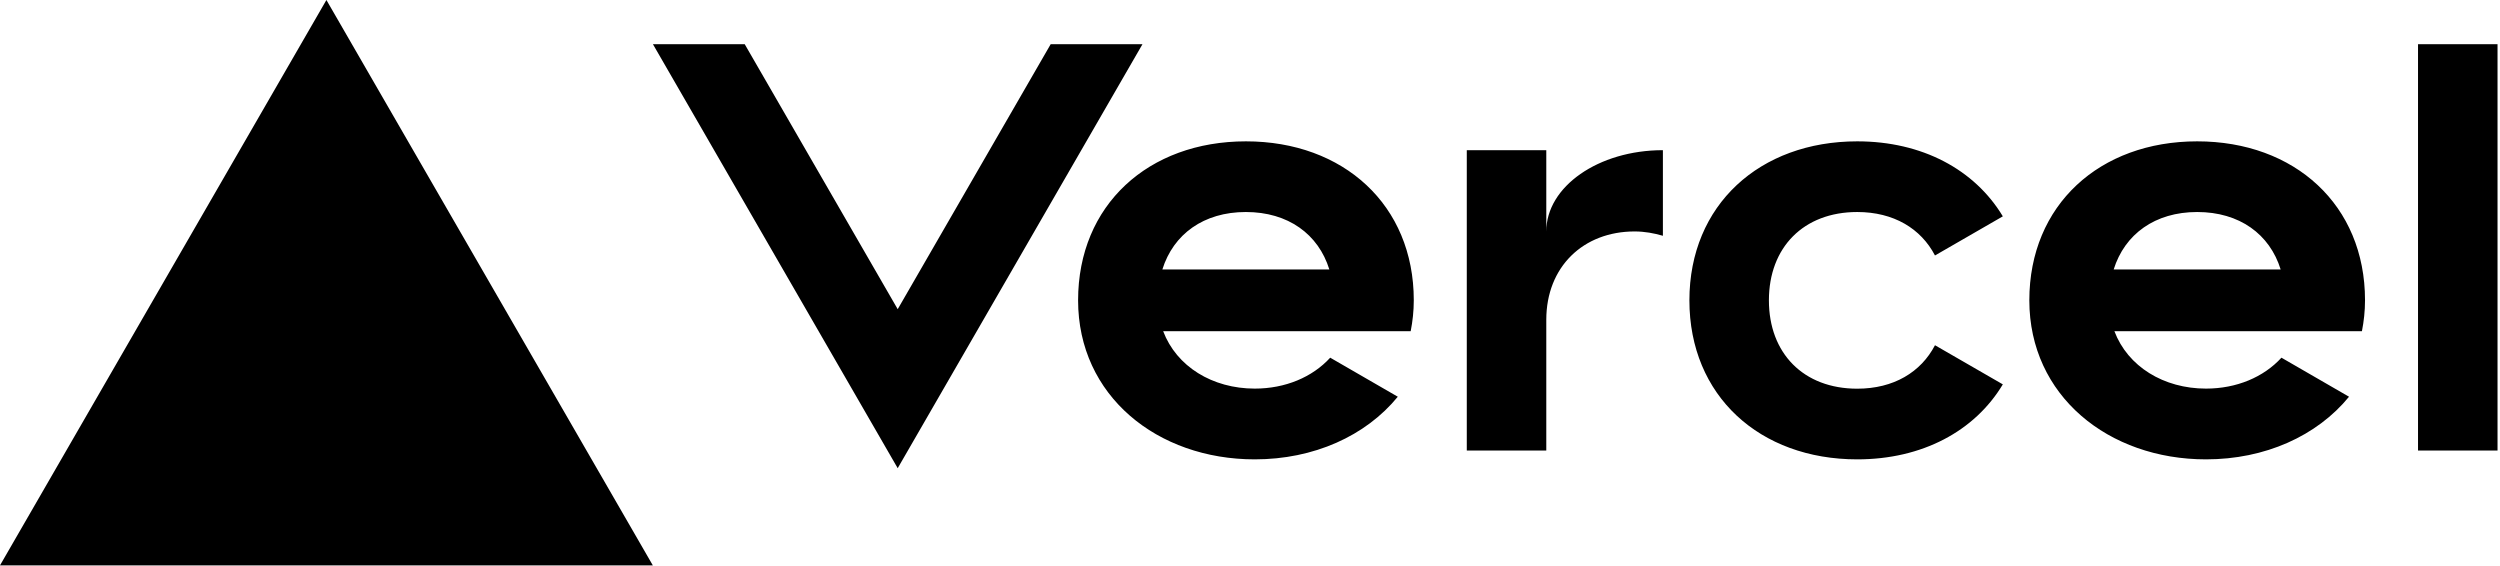
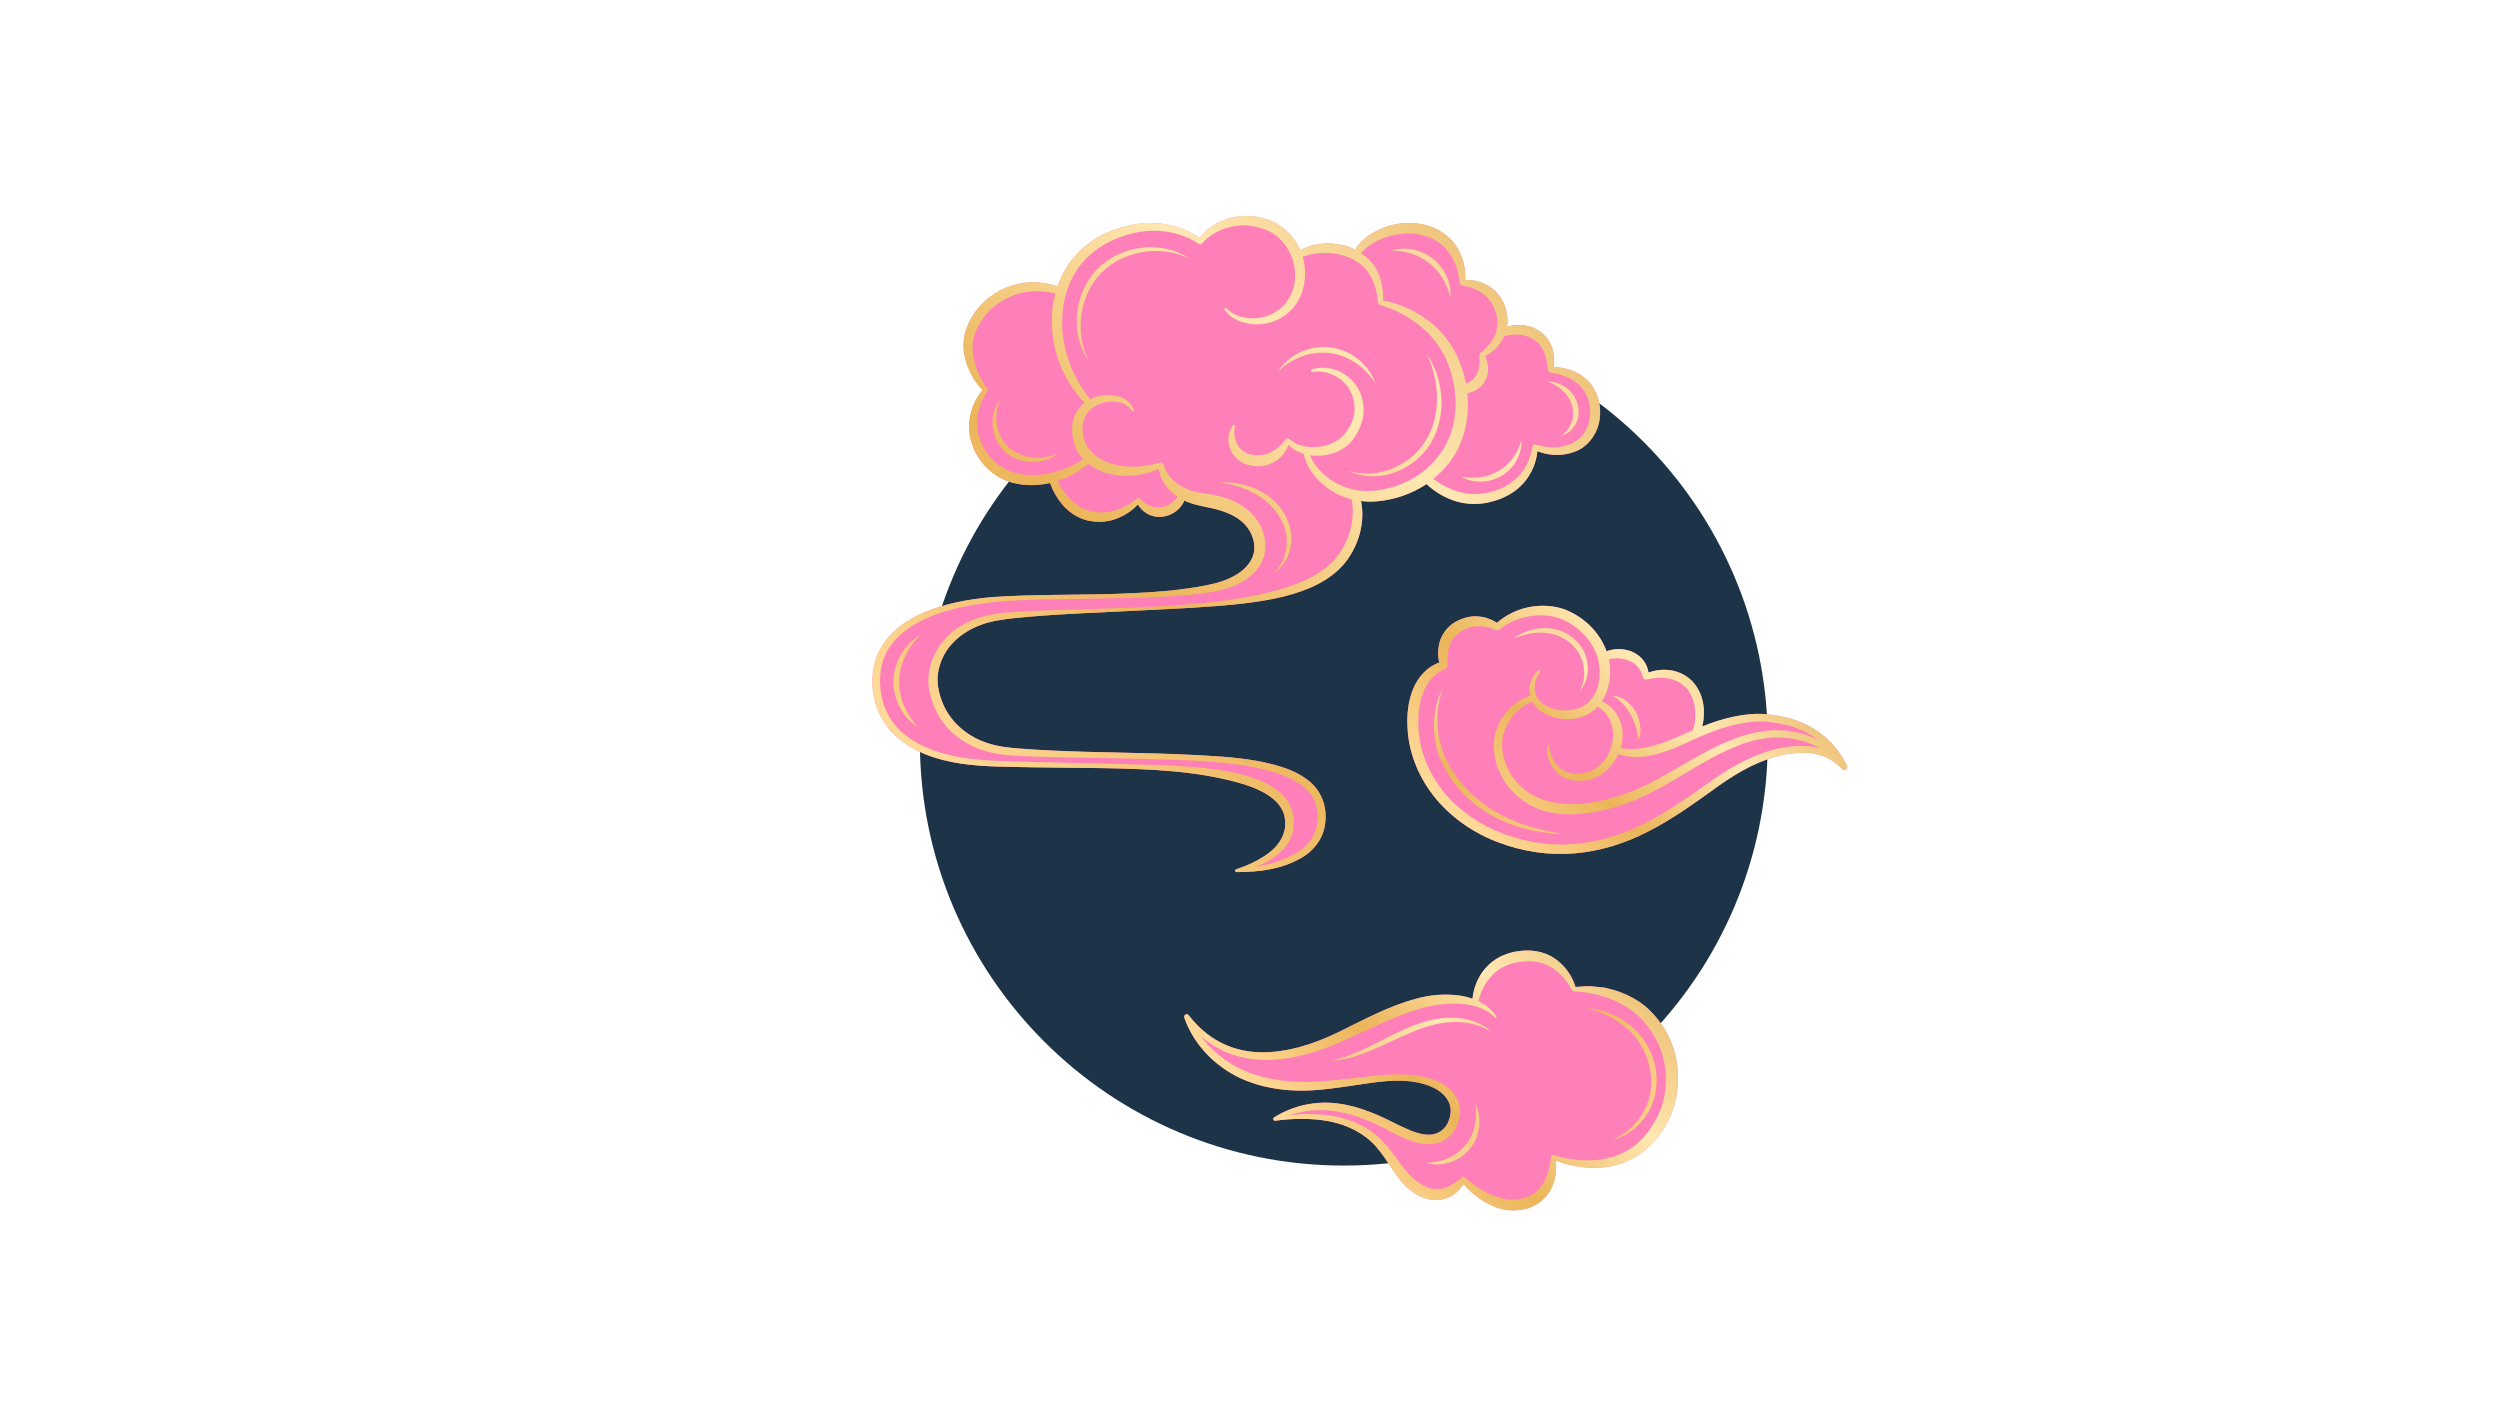
- <svg xmlns="http://www.w3.org/2000/svg" width="283" height="64" viewBox="0 0 283 64" fill="none">
-   <path d="M141.04 16c-11.04 0-19 7.2-19 18s8.96 18 20 18c6.67 0 12.55-2.64 16.19-7.09l-7.65-4.42c-2.02 2.21-5.09 3.5-8.54 3.5-4.79 0-8.86-2.5-10.37-6.5h28.02c.22-1.12.35-2.28.35-3.5 0-10.79-7.96-17.99-19-17.99zm-9.46 14.5c1.25-3.99 4.67-6.5 9.45-6.5 4.79 0 8.21 2.51 9.45 6.5h-18.9zM248.72 16c-11.04 0-19 7.2-19 18s8.96 18 20 18c6.67 0 12.55-2.64 16.19-7.09l-7.65-4.42c-2.02 2.21-5.09 3.5-8.54 3.5-4.79 0-8.86-2.5-10.37-6.5h28.02c.22-1.12.35-2.28.35-3.5 0-10.79-7.96-17.99-19-17.99zm-9.45 14.5c1.25-3.99 4.67-6.5 9.45-6.5 4.79 0 8.21 2.51 9.45 6.5h-18.9zM200.24 34c0 6 3.92 10 10 10 4.12 0 7.21-1.87 8.8-4.92l7.68 4.43c-3.18 5.3-9.14 8.49-16.48 8.49-11.05 0-19-7.2-19-18s7.96-18 19-18c7.34 0 13.29 3.19 16.48 8.49l-7.68 4.43c-1.59-3.05-4.68-4.92-8.8-4.92-6.07 0-10 4-10 10zm82.48-29v46h-9V5h9zM36.95 0L73.9 64H0L36.95 0zm92.38 5l-27.71 48L73.91 5H84.3l17.32 30 17.32-30h10.39zm58.91 12v9.69c-1-.29-2.06-.49-3.2-.49-5.81 0-10 4-10 10V51h-9V17h9v9.2c0-5.08 5.91-9.2 13.2-9.2z" fill="#000" />
+ <svg xmlns="http://www.w3.org/2000/svg" version="1.1" id="图层_1" x="0px" y="0px" viewBox="0 0 1366 768" style="enable-background:new 0 0 1366 768;" xml:space="preserve">
+   <g>
+     <circle style="fill:#1d3348;" cx="734.258" cy="405.223" r="231.647" />
+     <g>
+       <g>
+         <path style="fill:#ff7fb8;" d="M914.294,572.537c-2.451-7.375-6.658-14.143-12.099-19.683     c-5.385-5.674-12.498-9.383-19.718-11.728l-5.527-1.462l-5.653-0.573c-3.479-0.502-6.996,0.007-10.435,0.187     c-1.861-6.137-5.708-11.611-11.211-15.444c-5.785-4.051-13.289-5.174-19.996-4.108c-3.388,0.369-6.753,1.499-9.915,2.966     c-3.099,1.656-5.959,3.805-8.216,6.476c-4.05,4.775-6.357,10.528-6.955,16.528c-2.398-0.842-4.889-1.415-7.339-1.742     c-7.937-1.066-16.123-0.346-23.778,1.833c-15.304,4.158-29.001,11.792-42.642,18.427c-13.549,6.504-28.299,11.252-43.189,10.735     c-7.401-0.293-14.727-2.125-21.256-5.637c-6.546-3.483-12.215-8.583-16.821-14.528l-0.023-0.027l-0.079-0.093     c-0.356-0.417-0.944-0.595-1.494-0.404c-0.715,0.249-1.094,1.03-0.844,1.746c4.052,11.653,12.101,21.455,22.247,28.329     c10.137,6.949,22.333,10.356,34.357,11.292c12.164,1.031,24.092-0.828,35.737-2.533c11.649-1.679,23.377-3.877,34.676-1.721     c5.542,1.066,11.065,3.142,14.764,6.859c1.807,1.856,3.079,4.063,3.6,6.409c0.49,2.308,0.08,4.869-0.748,7.328     c-1.584,4.878-5.871,8.064-10.982,8.052c-5.009,0.039-10.465-2.364-15.606-4.8c-10.381-5.258-21.635-10.674-33.815-12.222     c-12.139-1.696-24.877,1.003-35.009,7.497l-0.111,0.059c-0.339,0.185-0.548,0.566-0.493,0.972c0.07,0.526,0.554,0.895,1.08,0.825     l0.055-0.007c9.877-1.322,20.11-1.462,29.806,0.409c9.594,1.923,18.815,6.471,25.131,13.666     c3.212,3.585,5.864,7.799,8.715,12.046c2.765,4.184,6.018,8.775,10.474,12.128c4.323,3.391,10.23,5.837,16.334,4.887     c5.52-0.804,9.788-4.458,12.405-8.542c3.506,4.184,7.707,7.674,12.594,10.358c5.36,3.073,11.952,4.757,18.503,3.8     c6.431-0.746,12.9-4.701,16.171-10.495c2.924-5.234,3.724-11.023,3.094-16.538c6.331,2.509,13.024,3.876,19.897,4.023     c7.541,0.205,15.317-1.418,22.151-5.122c6.865-3.682,12.487-9.359,16.621-15.831c4.169-6.478,6.915-13.953,7.7-21.653     C917.322,587.817,916.691,579.937,914.294,572.537z" />
+         <linearGradient id="SVGID_1_" gradientUnits="userSpaceOnUse" x1="724.121" y1="640.676" x2="857.077" y2="507.72">
+           <stop offset="0.026" style="stop-color:#FFD998" />
+           <stop offset="0.379" style="stop-color:#EBB559" />
+           <stop offset="0.744" style="stop-color:#FFE8B3" />
+           <stop offset="1" style="stop-color:#EFC57C" />
+         </linearGradient>
+         <path style="fill:url(#SVGID_1_);" d="M914.294,572.537c-2.451-7.375-6.658-14.143-12.099-19.683     c-5.385-5.674-12.498-9.383-19.718-11.728l-5.527-1.462l-5.653-0.573c-3.479-0.502-6.996,0.007-10.435,0.187     c-1.861-6.137-5.708-11.611-11.211-15.444c-5.785-4.051-13.289-5.174-19.996-4.108c-3.388,0.369-6.753,1.499-9.915,2.966     c-3.099,1.656-5.959,3.805-8.216,6.476c-4.05,4.775-6.357,10.528-6.955,16.528c-2.398-0.842-4.889-1.415-7.339-1.742     c-7.937-1.066-16.123-0.346-23.778,1.833c-15.304,4.158-29.001,11.792-42.642,18.427c-13.549,6.504-28.299,11.252-43.189,10.735     c-7.401-0.293-14.727-2.125-21.256-5.637c-6.546-3.483-12.215-8.583-16.821-14.528l-0.023-0.027l-0.079-0.093     c-0.356-0.417-0.944-0.595-1.494-0.404c-0.715,0.249-1.094,1.03-0.844,1.746c4.052,11.653,12.101,21.455,22.247,28.329     c10.137,6.949,22.333,10.356,34.357,11.292c12.164,1.031,24.092-0.828,35.737-2.533c11.649-1.679,23.377-3.877,34.676-1.721     c5.542,1.066,11.065,3.142,14.764,6.859c1.807,1.856,3.079,4.063,3.6,6.409c0.49,2.308,0.08,4.869-0.748,7.328     c-1.584,4.878-5.871,8.064-10.982,8.052c-5.009,0.039-10.465-2.364-15.606-4.8c-10.381-5.258-21.635-10.674-33.815-12.222     c-12.139-1.696-24.877,1.003-35.009,7.497l-0.111,0.059c-0.339,0.185-0.548,0.566-0.493,0.972c0.07,0.526,0.554,0.895,1.08,0.825     l0.055-0.007c9.877-1.322,20.11-1.462,29.806,0.409c9.594,1.923,18.815,6.471,25.131,13.666     c3.212,3.585,5.864,7.799,8.715,12.046c2.765,4.184,6.018,8.775,10.474,12.128c4.323,3.391,10.23,5.837,16.334,4.887     c5.52-0.804,9.788-4.458,12.405-8.542c3.506,4.184,7.707,7.674,12.594,10.358c5.36,3.073,11.952,4.757,18.503,3.8     c6.431-0.746,12.9-4.701,16.171-10.495c2.924-5.234,3.724-11.023,3.094-16.538c6.331,2.509,13.024,3.876,19.897,4.023     c7.541,0.205,15.317-1.418,22.151-5.122c6.865-3.682,12.487-9.359,16.621-15.831c4.169-6.478,6.915-13.953,7.7-21.653     C917.322,587.817,916.691,579.937,914.294,572.537z M910.02,594.753c-0.579,6.78-2.903,13.371-6.498,19.133     c-3.418,5.873-8.124,11.081-13.966,14.539c-11.738,6.983-27.083,7.008-40.459,2.693l-0.254-0.082     c-0.178-0.057-0.374-0.068-0.57-0.023c-0.579,0.134-0.941,0.714-0.806,1.295c0.012,0.055,0,0.11-0.003,0.166     c-0.488,5.57-2.076,11.1-4.979,15.285c-2.903,4.196-7.437,6.707-12.544,7.494c-5.057,0.763-10.34-0.314-15.351-2.519     c-4.969-2.23-9.743-5.486-13.977-9.134l-0.355-0.306l-0.228-0.153c-0.573-0.289-1.272-0.061-1.561,0.511     c-0.025,0.05-0.081,0.073-0.124,0.109c-3.839,3.082-7.703,5.625-11.805,5.897c-4.08,0.531-8.246-1.255-11.95-3.875     c-7.495-5.28-11.976-14.921-19.418-22.516c-7.501-7.766-17.687-12.146-27.943-13.737c-7.58-1.104-15.159-1.057-22.658-0.24     c8.48-2.733,17.427-3.484,26.118-1.931c11.349,1.789,21.715,6.92,32.182,12.522c5.427,2.566,11.093,5.278,18.012,5.318     c3.369-0.082,6.904-1.07,9.749-3.213c2.885-2.087,4.854-5.165,5.95-8.332c1.058-3.11,1.494-6.606,0.693-10.095     c-0.814-3.422-2.836-6.404-5.299-8.602c-5.021-4.449-11.289-6.072-17.243-7.129c-12.153-1.942-24.144,0.102-35.803,1.347     c-11.72,1.326-23.407,2.601-34.828,1.61c-11.375-1.008-22.791-3.838-32.312-10.167c-6.036-3.794-11.46-8.791-15.762-14.575     c2.665,2.361,5.56,4.474,8.678,6.25c6.895,3.972,14.772,6.179,22.683,6.713c15.933,0.994,31.478-3.615,45.666-9.882     c14.125-6.367,27.702-13.329,41.986-17.721c7.08-2.111,14.401-3.243,21.777-2.951c7.281,0.16,14.669,2.215,20.159,7.535     c0.141,0.135,0.361,0.164,0.534,0.056c0.203-0.128,0.265-0.397,0.138-0.6c-2.329-3.746-5.86-6.512-9.865-8.424     c1.364-5.33,3.946-10.525,7.661-14.271c4.024-4.017,9.271-6.454,15.054-7.171c5.729-0.923,11.5-0.222,16.471,2.566     c4.949,2.742,9.08,7.477,11.894,12.741c0.23,0.422,0.665,0.751,1.178,0.809l0.168,0.019c14.268,0.75,28.023,5.701,37.284,15.724     c4.603,4.956,8.057,10.867,10.353,17.241C910.033,581.105,910.676,588.01,910.02,594.753z" />
+       </g>
+       <g>
+         <linearGradient id="SVGID_2_" gradientUnits="userSpaceOnUse" x1="925.28" y1="624.454" x2="731.287" y2="556.636">
+           <stop offset="0.026" style="stop-color:#FFD998" />
+           <stop offset="0.379" style="stop-color:#EBB559" />
+           <stop offset="0.744" style="stop-color:#FFE8B3" />
+           <stop offset="1" style="stop-color:#EFC57C" />
+         </linearGradient>
+         <path style="fill:url(#SVGID_2_);" d="M727.169,579.606c15.476-3.353,28.457-12.284,43.102-18.51     c7.364-2.896,15.261-5.272,23.388-5.044c8.001,0.171,16.302,2.703,21.922,8.383c-6.428-4.614-14.313-6.259-21.908-5.969     c-7.644,0.27-15.104,2.48-22.209,5.529c-7.219,2.823-14.13,6.567-21.429,9.616C742.77,576.657,735.083,579.245,727.169,579.606z" />
+         <linearGradient id="SVGID_3_" gradientUnits="userSpaceOnUse" x1="931.612" y1="606.342" x2="737.62" y2="538.523">
+           <stop offset="0.026" style="stop-color:#FFD998" />
+           <stop offset="0.379" style="stop-color:#EBB559" />
+           <stop offset="0.744" style="stop-color:#FFE8B3" />
+           <stop offset="1" style="stop-color:#EFC57C" />
+         </linearGradient>
+         <path style="fill:url(#SVGID_3_);" d="M865.884,550.755c8.594,0.35,17.154,3.499,24.127,8.889     c7.033,5.349,12.049,13.299,14.202,21.921c1.988,8.632,1.079,18.166-3.441,25.875c-4.393,7.671-11.795,13.664-20.249,15.532     c8.006-3.116,14.426-9.295,18.122-16.676c3.76-7.374,4.57-16.026,2.518-24.003c-1.775-8.067-6.376-15.364-12.675-20.79     C882.198,556.037,874.291,552.391,865.884,550.755z" />
+         <linearGradient id="SVGID_4_" gradientUnits="userSpaceOnUse" x1="912.478" y1="661.08" x2="718.482" y2="593.26">
+           <stop offset="0.026" style="stop-color:#FFD998" />
+           <stop offset="0.379" style="stop-color:#EBB559" />
+           <stop offset="0.744" style="stop-color:#FFE8B3" />
+           <stop offset="1" style="stop-color:#EFC57C" />
+         </linearGradient>
+         <path style="fill:url(#SVGID_4_);" d="M805.97,603.062c4.098,7.56,2.815,17.872-2.934,24.791     c-5.745,6.921-15.657,10.071-23.838,7.414c8.457,0.108,16.384-3.376,21.426-9.42C805.65,619.791,807.63,611.354,805.97,603.062z" />
+       </g>
+     </g>
+     <g>
+       <g>
+         <path style="fill:#ff7fb8;" d="M1009.115,418.229l-0.062-0.118c-0.268-0.535-0.557-1.046-0.858-1.544     c-5.314-10.101-14.455-18.386-25.315-22.346c-5.55-2.185-11.419-3.359-17.292-3.965c-5.999-0.551-12.003,0.027-17.78,1.228     c-6.094,1.198-12.003,3.189-17.737,5.454c0.854-2.977,0.966-5.983,0.91-9.033c-0.223-4.895-1.721-9.924-4.902-14.034     c-3.167-4.14-8.001-6.763-12.97-7.601c-4.267-0.654-8.445-0.19-12.38,1.234c-0.284-2.121-1.067-4.243-2.347-6.091     c-1.681-2.49-4.229-4.285-6.902-5.427c-4.429-1.694-9.367-1.775-13.665-0.131c-3.847-10.646-12.709-19.066-23.228-22.992     c-12.687-4.221-26.947-1.091-36.665,7.472c-3.253-2.187-7.047-3.412-11.082-3.552c-4.425-0.231-8.849,1.326-12.527,3.594     c-3.761,2.465-6.755,6.516-7.791,10.84c-0.917,3.675-0.925,7.254-0.146,10.8c-6.756,2.385-11.635,8.147-14.239,14.405     c-2.816,6.935-3.468,14.213-3.049,21.32c0.63,14.354,6.667,28.06,15.685,38.935c9.17,10.818,21.223,18.962,34.397,23.763     c13.11,4.937,27.27,7.015,41.248,5.83c13.954-1.193,27.559-5.412,39.831-11.797c12.388-6.235,23.67-14.209,34.709-22.147     c10.935-8.031,22.286-15.249,35.17-18.818c6.353-1.848,13.004-2.614,19.448-1.917c6.422,0.779,12.507,3.57,16.695,8.411     l0.087,0.1c0.498,0.575,1.341,0.756,2.045,0.388C1009.226,420.062,1009.545,419.05,1009.115,418.229z" />
+         <linearGradient id="SVGID_5_" gradientUnits="userSpaceOnUse" x1="814.655" y1="466.925" x2="938.112" y2="343.468">
+           <stop offset="0.026" style="stop-color:#FFD998" />
+           <stop offset="0.379" style="stop-color:#EBB559" />
+           <stop offset="0.744" style="stop-color:#FFE8B3" />
+           <stop offset="1" style="stop-color:#EFC57C" />
+         </linearGradient>
+         <path style="fill:url(#SVGID_5_);" d="M1009.115,418.229l-0.062-0.118c-0.268-0.535-0.557-1.046-0.858-1.544     c-5.314-10.101-14.455-18.386-25.315-22.346c-5.55-2.185-11.419-3.359-17.292-3.965c-5.999-0.551-12.003,0.027-17.78,1.228     c-6.094,1.198-12.003,3.189-17.737,5.454c0.854-2.977,0.966-5.983,0.91-9.033c-0.223-4.895-1.721-9.924-4.902-14.034     c-3.167-4.14-8.001-6.763-12.97-7.601c-4.267-0.654-8.445-0.19-12.38,1.234c-0.284-2.121-1.067-4.243-2.347-6.091     c-1.681-2.49-4.229-4.285-6.902-5.427c-4.429-1.694-9.367-1.775-13.665-0.131c-3.847-10.646-12.709-19.066-23.228-22.992     c-12.687-4.221-26.947-1.091-36.665,7.472c-3.253-2.187-7.047-3.412-11.082-3.552c-4.425-0.231-8.849,1.326-12.527,3.594     c-3.761,2.465-6.755,6.516-7.791,10.84c-0.917,3.675-0.925,7.254-0.146,10.8c-6.756,2.385-11.635,8.147-14.239,14.405     c-2.816,6.935-3.468,14.213-3.049,21.32c0.63,14.354,6.667,28.06,15.685,38.935c9.17,10.818,21.223,18.962,34.397,23.763     c13.11,4.937,27.27,7.015,41.248,5.83c13.954-1.193,27.559-5.412,39.831-11.797c12.388-6.235,23.67-14.209,34.709-22.147     c10.935-8.031,22.286-15.249,35.17-18.818c6.353-1.848,13.004-2.614,19.448-1.917c6.422,0.779,12.507,3.57,16.695,8.411     l0.087,0.1c0.498,0.575,1.341,0.756,2.045,0.388C1009.226,420.062,1009.545,419.05,1009.115,418.229z M948.734,395.792     c5.454-1.225,11.021-1.836,16.496-1.421c5.561,0.484,11.097,1.5,16.293,3.454c4.382,1.549,8.514,3.752,12.234,6.515     c-3.875-1.934-7.999-3.351-12.233-4.238c-10.942-2.378-22.49-0.759-32.741,3.123c-20.728,7.584-37.809,21.508-57.392,29.259     c-9.73,3.834-20.091,6.451-30.394,6.893c-10.208,0.273-20.624-1.794-28.34-8.235c-7.62-6.202-12.609-16.433-11.823-26.227     c0.848-9.293,7.595-18.176,16.45-21.568c0.345,0.673,0.743,1.321,1.197,1.931c4.617,5.784,11.962,7.686,18.718,7.698     c5.778,0.038,11.766-2.548,15.842-6.909c2.091,1.475,3.975,3.078,5.303,5.12c1.667,2.602,2.667,5.539,2.974,8.629     c0.395,6.169-1.728,12.851-6.254,17.373c-2.168,2.334-4.962,4.01-7.989,4.812c-3.022,0.912-6.459,1.136-9.483,0.358     c-6.18-1.382-10.723-7.991-10.918-14.688l-0.003-0.066c-0.008-0.302-0.235-0.561-0.544-0.601     c-0.342-0.044-0.654,0.197-0.699,0.539c-0.489,3.779,0.538,7.49,2.362,10.813c1.849,3.327,5.034,6.077,8.81,7.264     c3.773,1.241,7.683,1.263,11.488,0.444c3.869-0.788,7.445-2.836,10.222-5.561c2.532-2.401,4.567-5.298,5.991-8.479     c5.006,1.773,10.543,1.934,15.694,1.155c5.95-1.06,11.603-2.939,16.949-5.273C927.632,403.09,937.668,398.177,948.734,395.792z      M889.591,360.823c4.06,1.402,6.89,4.665,8.064,9.127l0.014,0.046l0.02,0.071c0.271,0.941,1.247,1.495,2.198,1.239     c3.977-1.07,8.442-1.398,12.366-0.498c3.956,0.844,7.514,3.03,9.946,6.089c2.433,3.116,3.668,7.167,4.054,11.318     c0.262,3.639-0.062,7.908-1.41,10.869c-3.328,1.41-6.597,2.86-9.81,4.245c-9.601,3.944-19.698,7.349-29.508,5.411     c0.898-3.01,1.269-6.194,1.025-9.397c-0.431-3.968-1.977-7.856-4.511-10.957c-1.807-2.349-4.224-3.983-6.76-5.201     c0.008-0.012,0.016-0.024,0.024-0.036c3.86-6.094,5.043-13.192,4.28-20.082c-0.129-0.987-0.306-1.96-0.518-2.92     C882.636,359.443,886.345,359.558,889.591,360.823z M969.083,409.656c-13.574,3.539-25.743,10.998-36.755,18.954     c-11.108,7.877-22.221,15.596-34.24,21.54c-11.918,6.099-24.878,9.977-38.065,11.022c-13.17,1.037-26.616-1.033-38.943-5.778     c-12.382-4.602-23.542-12.308-31.939-22.343c-8.244-10.1-13.633-22.637-14.104-35.605c-0.301-6.444,0.323-13.052,2.505-18.837     c2.165-5.707,6.355-10.84,11.813-13.027l0.059-0.027l0.139-0.063c0.945-0.438,1.561-1.433,1.465-2.531     c-0.291-3.34-0.035-7.06,1.028-10.11c1.035-3.112,2.912-5.657,5.619-7.387c2.762-1.909,5.908-3.066,9.224-3.243     c3.286-0.259,6.855,0.507,10.002,1.868l0.141,0.058l0.303,0.127c0.627,0.261,1.372,0.179,1.939-0.276     c9.276-7.46,22.61-9.786,33.454-5.92c10.661,4.243,19.824,14.226,21.125,25.696c0.601,5.626-0.161,11.792-3.065,16.493     c-2.874,4.73-8.028,7.702-13.775,7.888c-5.694,0.345-11.962-1.119-15.708-5.174c-0.607-0.644-1.112-1.367-1.521-2.146     c-0.003-0.012-0.004-0.024-0.009-0.036c-0.058-0.211-0.155-0.4-0.279-0.564c-1.772-3.996-1.091-9.233,1.996-13.016     c0.202-0.261,0.199-0.652-0.034-0.897c-0.261-0.27-0.688-0.279-0.959-0.021c-2.455,2.224-4.184,5.389-4.677,8.861     c-0.213,1.629-0.113,3.323,0.276,4.965c-10.403,3.587-18.319,13.206-19.697,24.314c-0.653,5.829,0.483,11.686,2.769,16.913     c2.229,5.276,5.674,10.073,10.075,13.831c4.381,3.763,9.619,6.551,15.148,8.071c5.547,1.447,11.241,1.921,16.842,1.661     c11.172-0.728,21.904-3.563,32.082-7.735c20.362-8.45,37.193-22.54,56.944-29.99c9.716-3.817,20.327-5.414,30.509-3.354     c4.857,0.951,9.575,2.656,13.882,5.082c-1.511-0.416-3.047-0.733-4.586-0.981C982.97,407.054,975.824,407.811,969.083,409.656z" />
+       </g>
+       <g>
+         <linearGradient id="SVGID_6_" gradientUnits="userSpaceOnUse" x1="835.297" y1="491.19" x2="850.664" y2="318.656">
+           <stop offset="0.026" style="stop-color:#FFD998" />
+           <stop offset="0.379" style="stop-color:#EBB559" />
+           <stop offset="0.744" style="stop-color:#FFE8B3" />
+           <stop offset="1" style="stop-color:#EFC57C" />
+         </linearGradient>
+         <path style="fill:url(#SVGID_6_);" d="M826.798,348.972c4.401-3.192,9.724-5.289,15.359-5.722     c5.626-0.515,11.52,1.103,16.199,4.446c4.667,3.33,8.167,8.544,8.96,14.243c0.886,5.586-0.394,11.661-4.178,15.696     c2.656-4.748,3.041-10.284,1.81-15.219c-1.243-4.95-4.287-9.264-8.419-12.171c-4.094-2.989-9.132-4.505-14.296-4.594     C837.047,345.569,831.809,346.919,826.798,348.972z" />
+         <linearGradient id="SVGID_7_" gradientUnits="userSpaceOnUse" x1="813.672" y1="489.266" x2="829.039" y2="316.729">
+           <stop offset="0.026" style="stop-color:#FFD998" />
+           <stop offset="0.379" style="stop-color:#EBB559" />
+           <stop offset="0.744" style="stop-color:#FFE8B3" />
+           <stop offset="1" style="stop-color:#EFC57C" />
+         </linearGradient>
+         <path style="fill:url(#SVGID_7_);" d="M788.412,375.573c-3.378,9.651-3.963,20.092-1.657,29.792     c2.246,9.701,7.765,18.449,14.599,25.669c6.743,7.391,15.339,12.902,24.557,16.918c9.255,4.017,19.214,6.359,29.331,7.85     c-10.231-0.208-20.519-1.964-30.232-5.63c-9.707-3.645-18.684-9.437-25.934-16.99c-3.611-3.789-6.653-8.098-9.207-12.64     c-2.63-4.507-4.6-9.512-5.498-14.669C782.45,395.585,783.79,384.746,788.412,375.573z" />
+         <linearGradient id="SVGID_8_" gradientUnits="userSpaceOnUse" x1="879.311" y1="495.113" x2="894.679" y2="322.575">
+           <stop offset="0.026" style="stop-color:#FFD998" />
+           <stop offset="0.379" style="stop-color:#EBB559" />
+           <stop offset="0.744" style="stop-color:#FFE8B3" />
+           <stop offset="1" style="stop-color:#EFC57C" />
+         </linearGradient>
+         <path style="fill:url(#SVGID_8_);" d="M881.021,380.015c5.363,0.397,10.171,4.326,12.772,9.055     c2.584,4.744,3.495,10.673,1.448,15.622c-0.448-5.229-1.851-9.875-4.193-14.103C888.735,386.346,885.505,382.78,881.021,380.015z     " />
+       </g>
+     </g>
+     <g>
+       <g>
+         <path style="fill:#ff7fb8;" d="M867.775,208.17c-5.222-5.177-12.038-7.369-18.791-7.662c0.407-3.118,0.294-6.388-0.644-9.596     c-1.033-3.773-3.504-7.255-6.738-9.683c-5.331-3.833-12.259-4.567-18.117-2.646c0.454-3.11,0.203-6.335-0.633-9.271     c-1.241-5.081-4.506-9.916-9.045-12.783c-4.089-2.532-8.634-3.717-13.227-3.522c0.377-6.6-1.347-13.254-5.181-18.989     c-2.126-3.031-4.934-5.64-8.123-7.529c-3.138-1.985-6.632-3.331-10.238-3.961c-7.183-1.411-14.625-0.618-21.287,1.989     c-5.946,2.39-11.839,6.045-15.27,11.927c-4.967-2.526-10.526-3.476-15.943-3.415c-4.807,0.225-9.717,1.178-14.01,3.73     c-1.872-4.291-4.735-8.17-8.291-11.25c-4.607-4.004-10.487-6.404-16.342-7.192c-11.367-1.538-23.446,2.519-30.431,11.726     c-11.067-7.705-25.31-9.918-38.359-6.92c-6.755,1.602-13.261,3.921-19.203,7.768c-5.837,3.854-11.086,8.795-14.84,14.782     c-2.123,3.409-3.844,7.042-5.178,10.807c-7.063-2.473-14.915-2.986-22.31-1.15c-8.223,1.809-15.666,6.63-21.129,13.044     c-2.686,3.27-4.868,6.93-6.308,10.941c-1.516,4.066-1.959,8.503-1.495,12.728c1.065,8.169,4.905,15.359,10.166,21.16     c-5.544,6.783-8.44,15.913-6.846,24.962c1.688,9.276,7.494,17.594,15.737,22.466c8.341,4.765,18.288,5.331,27.171,3.46     c0.294-0.064,0.588-0.131,0.881-0.201c1.473,4.268,3.695,8.146,6.632,11.686c3.436,4.089,8.258,7.466,13.71,8.781     c5.343,1.231,11.1,0.973,16.126-1.013c4.442-1.721,8.361-4.295,11.56-7.692c1.152,2.091,2.892,3.791,5.052,5.044     c2.71,1.528,5.967,2.081,9.077,1.546c4.92-0.856,9.351-4.168,11.23-8.705c5.454,2.539,11.549,3.305,16.241,4.424     c5.908,1.506,11.582,3.665,15.693,7.481c4.071,3.697,6.699,9.442,6.266,14.777c-0.34,5.454-4.177,10.324-9.278,13.451     c-5.076,3.286-11.2,5.028-17.433,6.258c-12.601,2.429-25.559,3.542-38.501,4.132c-25.94,1.394-51.879,0.362-77.992,2.196     c-13.006,1.138-26.097,3.514-38.323,8.824c-6.021,2.793-11.862,6.295-16.646,11.17c-4.794,4.827-8.272,11.11-9.667,17.851     c-2.765,13.398,1.415,28.152,11.453,37.588c10.001,9.448,23.357,13.634,36.266,15.562c13.097,1.927,26.133,1.632,39.115,1.997     l38.976,0.468c25.848,0.524,52.253,1.45,76.639,8.901c5.987,1.913,11.797,4.503,16.262,8.337     c2.195,1.934,3.901,4.238,4.974,6.825c1.072,2.602,1.16,5.54,0.964,8.449c-0.731,5.625-4.439,10.729-9.534,14.312     c-5.018,3.654-10.916,6.392-16.977,8.381l-0.161,0.049l-0.063,0.019c-0.316,0.098-0.546,0.392-0.547,0.74     c0,0.429,0.347,0.777,0.776,0.778c12.444,0.033,25.392-1.518,36.601-8.459c5.478-3.495,10.106-9.192,11.461-15.918     c1.389-6.574,0.539-13.637-3.188-19.49c-3.66-5.895-9.699-9.382-15.53-11.859c-5.947-2.45-12.12-3.899-18.291-5.036     c-12.375-2.202-24.843-2.745-37.232-3.363c-24.801-1.217-49.601-1.084-74.317-2.259c-6.178-0.281-12.343-0.662-18.483-1.143     c-6.197-0.458-12.082-1.185-17.717-3.152c-11.218-3.776-20.621-12.235-24.493-23.276c-1.998-5.555-2.879-11.239-1.545-16.812     c1.241-5.577,4.1-10.839,8.177-14.947c4.075-4.117,9.172-7.278,14.762-9.32c5.559-2.15,11.578-2.907,17.703-3.658     c24.53-2.548,49.389-3.137,74.122-4.505c12.386-0.539,24.765-1.238,37.157-2.16c12.377-1.028,24.81-2.281,37.06-5.331     c12.056-3.105,24.692-8.06,33.275-18.612c7.223-9.304,10.886-21.717,8.497-33.432c3.143,0.377,6.321,0.402,9.428,0.083     c8.893-0.897,17.496-3.787,25.111-8.56c0.42-0.271,0.836-0.548,1.249-0.831c4.327,4.094,9.391,7.126,15.067,9.113     c6.582,2.211,14.143,2.343,20.692,0.455c6.67-1.652,13.156-5.224,17.716-10.606c4.058-4.863,6.503-10.733,7.129-16.933     c6.223,2.523,13.261,2.825,19.84,0.51c7.49-2.389,12.861-9.788,14.065-17.326C875.26,222.102,873.122,213.955,867.775,208.17z" />
+         <linearGradient id="SVGID_9_" gradientUnits="userSpaceOnUse" x1="514.581" y1="427.347" x2="801.932" y2="139.995">
+           <stop offset="0.026" style="stop-color:#FFD998" />
+           <stop offset="0.379" style="stop-color:#EBB559" />
+           <stop offset="0.744" style="stop-color:#FFE8B3" />
+           <stop offset="1" style="stop-color:#EFC57C" />
+         </linearGradient>
+         <path style="fill:url(#SVGID_9_);" d="M867.775,208.17c-5.222-5.177-12.038-7.369-18.791-7.662     c0.407-3.118,0.294-6.388-0.644-9.596c-1.033-3.773-3.504-7.255-6.738-9.683c-5.331-3.833-12.259-4.567-18.117-2.646     c0.454-3.11,0.203-6.335-0.633-9.271c-1.241-5.081-4.506-9.916-9.045-12.783c-4.089-2.532-8.634-3.717-13.227-3.522     c0.377-6.6-1.347-13.254-5.181-18.989c-2.126-3.031-4.934-5.64-8.123-7.529c-3.138-1.985-6.632-3.331-10.238-3.961     c-7.183-1.411-14.625-0.618-21.287,1.989c-5.946,2.39-11.839,6.045-15.27,11.927c-4.967-2.526-10.526-3.476-15.943-3.415     c-4.807,0.225-9.717,1.178-14.01,3.73c-1.872-4.291-4.735-8.17-8.291-11.25c-4.607-4.004-10.487-6.404-16.342-7.192     c-11.367-1.538-23.446,2.519-30.431,11.726c-11.067-7.705-25.31-9.918-38.359-6.92c-6.755,1.602-13.261,3.921-19.203,7.768     c-5.837,3.854-11.086,8.795-14.84,14.782c-2.123,3.409-3.844,7.042-5.178,10.807c-7.063-2.473-14.915-2.986-22.31-1.15     c-8.223,1.809-15.666,6.63-21.129,13.044c-2.686,3.27-4.868,6.93-6.308,10.941c-1.516,4.066-1.959,8.503-1.495,12.728     c1.065,8.169,4.905,15.359,10.166,21.16c-5.544,6.783-8.44,15.913-6.846,24.962c1.688,9.276,7.494,17.594,15.737,22.466     c8.341,4.765,18.288,5.331,27.171,3.46c0.294-0.064,0.588-0.131,0.881-0.201c1.473,4.268,3.695,8.146,6.632,11.686     c3.436,4.089,8.258,7.466,13.71,8.781c5.343,1.231,11.1,0.973,16.126-1.013c4.442-1.721,8.361-4.295,11.56-7.692     c1.152,2.091,2.892,3.791,5.052,5.044c2.71,1.528,5.967,2.081,9.077,1.546c4.92-0.856,9.351-4.168,11.23-8.705     c5.454,2.539,11.549,3.305,16.241,4.424c5.908,1.506,11.582,3.665,15.693,7.481c4.071,3.697,6.699,9.442,6.266,14.777     c-0.34,5.454-4.177,10.324-9.278,13.451c-5.076,3.286-11.2,5.028-17.433,6.258c-12.601,2.429-25.559,3.542-38.501,4.132     c-25.94,1.394-51.879,0.362-77.992,2.196c-13.006,1.138-26.097,3.514-38.323,8.824c-6.021,2.793-11.862,6.295-16.646,11.17     c-4.794,4.827-8.272,11.11-9.667,17.851c-2.765,13.398,1.415,28.152,11.453,37.588c10.001,9.448,23.357,13.634,36.266,15.562     c13.097,1.927,26.133,1.632,39.115,1.997l38.976,0.468c25.848,0.524,52.253,1.45,76.639,8.901     c5.987,1.913,11.797,4.503,16.262,8.337c2.195,1.934,3.901,4.238,4.974,6.825c1.072,2.602,1.16,5.54,0.964,8.449     c-0.731,5.625-4.439,10.729-9.534,14.312c-5.018,3.654-10.916,6.392-16.977,8.381l-0.161,0.049l-0.063,0.019     c-0.316,0.098-0.546,0.392-0.547,0.74c0,0.429,0.347,0.777,0.776,0.778c12.444,0.033,25.392-1.518,36.601-8.459     c5.478-3.495,10.106-9.192,11.461-15.918c1.389-6.574,0.539-13.637-3.188-19.49c-3.66-5.895-9.699-9.382-15.53-11.859     c-5.947-2.45-12.12-3.899-18.291-5.036c-12.375-2.202-24.843-2.745-37.232-3.363c-24.801-1.217-49.601-1.084-74.317-2.259     c-6.178-0.281-12.343-0.662-18.483-1.143c-6.197-0.458-12.082-1.185-17.717-3.152c-11.218-3.776-20.621-12.235-24.493-23.276     c-1.998-5.555-2.879-11.239-1.545-16.812c1.241-5.577,4.1-10.839,8.177-14.947c4.075-4.117,9.172-7.278,14.762-9.32     c5.559-2.15,11.578-2.907,17.703-3.658c24.53-2.548,49.389-3.137,74.122-4.505c12.386-0.539,24.765-1.238,37.157-2.16     c12.377-1.028,24.81-2.281,37.06-5.331c12.056-3.105,24.692-8.06,33.275-18.612c7.223-9.304,10.886-21.717,8.497-33.432     c3.143,0.377,6.321,0.402,9.428,0.083c8.893-0.897,17.496-3.787,25.111-8.56c0.42-0.271,0.836-0.548,1.249-0.831     c4.327,4.094,9.391,7.126,15.067,9.113c6.582,2.211,14.143,2.343,20.692,0.455c6.67-1.652,13.156-5.224,17.716-10.606     c4.058-4.863,6.503-10.733,7.129-16.933c6.223,2.523,13.261,2.825,19.84,0.51c7.49-2.389,12.861-9.788,14.065-17.326     C875.26,222.102,873.122,213.955,867.775,208.17z M757.546,129.514c5.967-1.794,12.348-2.605,18.335-1.26     c5.924,1.286,11.615,4.105,15.219,8.956c3.801,4.632,5.916,10.978,6.482,17.235l0.003,0.026c0.061,0.737,0.611,1.37,1.374,1.503     l0.099,0.018c4.244,0.738,8.545,2.31,11.713,4.862c3.228,2.527,5.401,6,6.551,10.017c1.365,3.978,1.062,8.063-0.382,11.915     c-1.578,3.786-4.486,7.329-7.891,10.096l-0.047,0.035c-0.388,0.181-0.649,0.584-0.624,1.038l0.031,0.579     c0.216,4.036-0.112,8.037-1.895,10.663c-0.873,1.323-1.966,2.486-3.497,3.403c-0.608,0.413-1.278,0.767-1.983,1.102     c-1.03-5.488-2.792-10.832-5.207-15.828c-3.901-8.044-9.935-15.005-17.214-19.974c-6.874-4.901-14.668-8.097-22.88-9.693     c0.122-5.087-0.51-10.36-2.783-15.245c-1.908-4.331-5.262-7.976-9.202-10.619C747.063,134.15,752.296,131.291,757.546,129.514z      M571.874,258.987c-8.042,1.388-16.581,0.792-23.427-3.201c-6.91-3.705-11.974-10.853-13.882-18.545     c-1.895-7.721,0.225-16.406,4.729-23.306l0.058-0.089c0.287-0.441,0.273-1.032-0.077-1.462l-0.029-0.038     c-4.198-6.252-7.386-13.514-7.743-20.725c-0.704-7.232,2.684-14.017,7.17-19.715c4.69-5.547,11.135-9.575,18.192-11.496     c6.402-1.774,13.246-1.696,19.793-0.036c-0.442,1.59-0.821,3.197-1.134,4.817c-1.229,6.904-0.985,13.944,0.025,20.793     c2.071,12.842,8.243,24.8,17.031,34.093c-2.911,2.322-5.148,5.652-6.115,9.32c-1.167,4.831-0.728,9.606,0.866,14.154     c1.023,2.759,2.645,5.278,4.637,7.418C585.807,254.939,578.966,257.77,571.874,258.987z M635.002,277.086     c-2.029,0.415-4.206,0.201-6.219-0.488c-2.006-0.689-3.965-2.123-5.534-3.779l-0.013-0.012l-0.193-0.189     c-0.497-0.486-1.29-0.537-1.846-0.092c-3.666,2.921-8.001,5.274-12.409,6.503c-4.434,1.236-9.035,1.366-13.365,0.113     c-7.819-1.92-13.669-8.844-17.725-16.352c6.224-2.008,12.007-5.188,16.963-9.339c0.513,0.406,1.038,0.79,1.578,1.149     c3.942,2.606,8.369,4.185,12.832,4.848c8.261,1.354,16.654,0.065,24.056-3.198c0.915,6.291,5.066,11.761,10.344,15.228     C641.493,274.37,638.304,276.476,635.002,277.086z M752.462,267.918c-7.819,1.143-15.869-0.35-22.74-4.171     c-3.442-1.902-6.575-4.427-9.185-7.406c-1.289-1.49-2.528-3.073-3.424-4.79c-0.5-0.879-0.954-1.855-1.254-2.789     c3.184,0.456,6.441,0.391,9.602-0.279c4.09-0.898,8.099-2.658,11.405-5.653c3.211-3.111,5.274-6.688,6.741-10.698     c2.99-7.966,1.31-17.609-4.435-23.82c-5.598-6.251-14.704-9.04-22.377-6.468c-0.332,0.11-0.549,0.45-0.49,0.806     c0.065,0.396,0.437,0.665,0.834,0.601c7.351-1.193,14.688,2.229,18.949,7.654c4.152,5.594,5.239,13.058,2.649,19.446     c-1.198,3.156-3.306,6.232-5.598,8.447c-2.372,2.173-5.56,3.675-8.876,4.604c-6.663,1.765-14.348,1.159-19.796-3.525     l-0.067-0.051l-0.009-0.007c-0.611-0.455-1.476-0.329-1.931,0.282l-0.053,0.072c-2.264,3.038-5.193,5.598-8.213,7.072     c-3.041,1.48-6.473,1.824-9.846,1.258c-3.299-0.518-6.093-2.25-7.912-5.118c-1.745-2.84-2.679-6.676-1.597-10.389l0.016-0.053     c0.069-0.236-0.005-0.5-0.207-0.666c-0.269-0.222-0.668-0.183-0.89,0.088c-2.857,3.484-3.309,8.689-1.519,13.094     c1.677,4.547,6.232,8.015,10.947,8.882c4.6,1.018,9.714,0.296,13.741-2.356c3.421-2.209,5.758-5.407,7.072-8.963     c2.292,2.385,5.31,4.131,8.504,5.051c0.134,1.876,0.792,3.454,1.435,5.019c0.883,2.111,2.103,3.997,3.413,5.815     c2.682,3.59,6.068,6.616,9.851,9.042c3.456,2.26,7.316,3.88,11.338,4.887c2.131,10.683-1.145,22.293-7.722,30.988     c-7.095,9.062-18.537,14.416-30.083,17.848c-23.468,6.906-48.507,8.581-73.143,9.993l-37.137,1.327     c-12.394,0.308-24.783,0.555-37.226,1.46c-12.23,0.672-25.93,3.555-35.375,13.132c-4.727,4.594-8.16,10.58-9.729,17.06     c-0.762,3.249-1.097,6.622-0.756,10.061c0.443,3.316,1.148,6.499,2.336,9.589c2.2,6.21,6.062,11.81,10.878,16.283     c4.934,4.37,10.796,7.553,16.955,9.525c6.146,1.992,12.697,2.607,18.845,2.904c6.221,0.33,12.433,0.557,18.638,0.684     c24.812,0.546,49.589,0.746,74.3,1.765c12.348,0.538,24.677,1.602,36.685,3.934c5.973,1.232,11.896,2.774,17.365,5.172     c5.384,2.428,10.521,5.681,13.47,10.428c3.05,4.597,3.68,10.796,2.671,16.277c-0.99,5.535-4.58,10.318-9.412,13.605     c-6.93,4.678-15.262,7.269-23.824,8.75c2.882-1.093,5.682-2.447,8.344-4.137c5.65-3.507,11.08-9.169,12.122-16.656     c0.357-3.526,0.331-7.242-0.986-10.75c-1.306-3.463-3.501-6.522-6.132-8.947c-5.438-4.662-11.888-7.212-18.237-9.184     c-12.849-3.637-25.96-4.848-38.998-5.498c-13.031-0.703-26.033-0.785-39.03-1.216l-38.965-0.89     c-12.956-0.505-26.035-0.352-38.651-2.403c-12.533-2.013-25.157-6.308-34.09-15.01c-9.03-8.529-12.284-22.05-10.174-34     c1.153-6.005,4.113-11.603,8.405-16.066c4.278-4.498,9.687-7.878,15.375-10.624c11.577-5.252,24.363-7.783,37.152-9.169     c12.814-1.358,25.828-1.502,38.814-1.707l38.999-0.694c13.006-0.456,26.059-0.805,39.093-2.742     c6.511-0.975,13.243-2.472,19.317-5.979c6.021-3.27,11.677-9.312,12.59-17.059c0.915-7.652-2.178-15.049-7.355-20.349     c-5.253-5.332-12.118-8.199-18.76-9.705c-6.983-1.577-12.798-1.504-18.036-4.335c-5.188-2.366-9.582-6.93-11.256-12.533     l-0.04-0.134c-0.248-0.824-1.108-1.308-1.945-1.083l-0.024,0.007c-7.8,2.295-16.069,3.057-23.726,1.338     c-7.555-1.651-14.645-5.846-17.191-12.702c-2.659-6.899-1.591-15.099,4.848-19.097c3.079-2.015,6.983-3.028,10.81-2.86     c3.867-0.026,7.711,1.588,9.9,4.926l0.028,0.042c0.147,0.223,0.431,0.327,0.694,0.234c0.311-0.109,0.473-0.448,0.365-0.759     c-1.542-4.391-6.18-7.084-10.618-7.776c-4.459-0.67-9.127-0.025-13.319,2.057c-3.607-4.581-6.679-9.504-9.131-14.725     c-2.563-5.873-4.537-11.999-5.464-18.31c-1.841-12.571,0.093-25.785,6.692-36.522c6.624-10.719,18.077-17.775,30.468-20.938     c12.228-3.149,26.126-1.598,36.723,5.509c0.682,0.456,1.623,0.312,2.121-0.353l0.055-0.073c3.181-3.774,8.018-6.573,12.886-8.065     c4.882-1.63,10.118-2.004,15.094-1.017c4.999,0.945,9.791,2.822,13.49,6.158c3.751,3.259,6.355,7.667,7.907,12.41     c1.464,4.784,1.614,9.997,0.402,14.837c-1.332,4.782-4.142,9.107-8.13,12.181c-3.958,3.073-9.077,4.698-14.254,4.645     c-5.125,0.056-10.636-1.505-14.186-5.358l-0.036-0.04c-0.221-0.24-0.59-0.289-0.869-0.101c-0.307,0.207-0.388,0.625-0.18,0.932     c3.363,4.978,9.385,7.205,15.109,7.806c5.837,0.566,11.951-0.921,16.985-4.267c5.09-3.25,8.801-8.588,10.56-14.376     c1.66-5.821,1.66-12.038,0.072-17.862c-0.024-0.089-0.054-0.176-0.08-0.264c3.901-1.608,8.377-2.244,12.732-2.152     c4.923-0.006,9.788,1.152,14.123,3.171c4.328,2.078,7.926,5.414,10.316,9.621c2.353,4.253,3.405,9.207,4,14.311v0.001     c0,0.575,0.375,1.107,0.955,1.279l0.155,0.046c15.617,4.631,29.775,15.285,36.145,29.893c6.26,14.491,7.31,32.045-0.009,45.981     c-3.661,6.902-9.025,12.902-15.602,17.297C768.068,264.168,760.292,266.851,752.462,267.918z M868.636,228.803     c-0.913,6.153-4.766,11.373-10.481,13.777c-5.685,2.406-12.731,2.442-18.785,0.373l-0.032-0.011     c-0.097-0.032-0.215-0.061-0.319-0.075c-0.871-0.11-1.666,0.507-1.777,1.377c-0.789,5.973-3.637,11.852-7.683,16.186     c-4.217,4.247-9.614,7.235-15.617,8.485c-6.025,1.411-11.981,1.443-17.765-0.478c-4.577-1.424-9.073-3.823-12.954-6.785     c5.365-4.37,9.946-9.769,13.19-15.948c4.813-9.654,6.426-20.376,5.368-30.815c0.149-0.023,0.298-0.044,0.448-0.067     c1.17-0.417,2.383-0.659,3.525-1.3c2.367-1.008,4.427-3.076,5.775-5.422c1.314-2.409,1.794-5.129,1.55-7.612     c-0.203-2.104-0.702-4.041-1.643-5.859c4.127-2.148,7.6-5.437,9.964-9.729c0.229-0.412,0.438-0.834,0.632-1.263     c5.741-1.522,11.869-1.078,16.345,2.106c4.958,3.198,6.949,9.497,7.32,16.112v0.013c0.038,0.814,0.644,1.517,1.481,1.646     c6.359,0.98,12.956,3.5,16.878,8.084C868.082,216.122,869.545,222.771,868.636,228.803z" />
+       </g>
+       <g>
+         <linearGradient id="SVGID_10_" gradientUnits="userSpaceOnUse" x1="545.786" y1="513.294" x2="863.139" y2="114.668">
+           <stop offset="0.026" style="stop-color:#FFD998" />
+           <stop offset="0.379" style="stop-color:#EBB559" />
+           <stop offset="0.744" style="stop-color:#FFE8B3" />
+           <stop offset="1" style="stop-color:#EFC57C" />
+         </linearGradient>
+         <path style="fill:url(#SVGID_10_);" d="M779.746,193.679c9.319,13.873,10.922,33.568,1.947,48.659     c-4.649,7.391-11.819,13.052-19.956,15.876c-8.084,2.84-17.35,2.864-24.88-0.999c7.98,2.608,16.58,1.839,24.025-1.259     c7.448-3.091,14.069-8.356,18.132-15.248c4.305-6.802,6.149-14.979,6.164-23.1C785.189,209.454,783.262,201.259,779.746,193.679z     " />
+         <linearGradient id="SVGID_11_" gradientUnits="userSpaceOnUse" x1="414.132" y1="408.482" x2="731.485" y2="9.856">
+           <stop offset="0.026" style="stop-color:#FFD998" />
+           <stop offset="0.379" style="stop-color:#EBB559" />
+           <stop offset="0.744" style="stop-color:#FFE8B3" />
+           <stop offset="1" style="stop-color:#EFC57C" />
+         </linearGradient>
+         <path style="fill:url(#SVGID_11_);" d="M649.874,141.246c-8.024-3.864-17.066-4.94-25.576-3.511     c-8.49,1.431-16.661,5.233-22.532,11.439c-6.055,6.024-9.668,14.279-10.886,22.802c-1.224,8.541,0.071,17.554,4.123,25.484     c-5.208-7.292-7.322-16.687-6.522-25.758c0.782-9.091,4.64-18.001,11.041-24.719c6.565-6.553,15.373-10.636,24.444-11.629     C633.015,134.334,642.457,136.22,649.874,141.246z" />
+         <linearGradient id="SVGID_12_" gradientUnits="userSpaceOnUse" x1="519.606" y1="492.45" x2="836.959" y2="93.824">
+           <stop offset="0.026" style="stop-color:#FFD998" />
+           <stop offset="0.379" style="stop-color:#EBB559" />
+           <stop offset="0.744" style="stop-color:#FFE8B3" />
+           <stop offset="1" style="stop-color:#EFC57C" />
+         </linearGradient>
+         <path style="fill:url(#SVGID_12_);" d="M696.441,312.805c4.349-4.419,6.529-10.39,6.651-16.24     c0.116-5.871-1.932-11.601-5.383-16.329c-3.398-4.801-8.136-8.556-13.454-11.282c-5.343-2.724-11.277-4.341-17.36-5.42     c6.19-0.22,12.492,0.814,18.366,3.225c5.89,2.355,11.211,6.407,14.996,11.647c3.74,5.22,5.977,11.822,5.234,18.308     C704.87,303.107,701.687,309.36,696.441,312.805z" />
+         <linearGradient id="SVGID_13_" gradientUnits="userSpaceOnUse" x1="419.452" y1="412.716" x2="736.804" y2="14.092">
+           <stop offset="0.026" style="stop-color:#FFD998" />
+           <stop offset="0.379" style="stop-color:#EBB559" />
+           <stop offset="0.744" style="stop-color:#FFE8B3" />
+           <stop offset="1" style="stop-color:#EFC57C" />
+         </linearGradient>
+         <path style="fill:url(#SVGID_13_);" d="M546.721,218.529c-4.57,8.949-2.148,19.971,4.682,26.087     c6.967,6.129,17.835,7.222,26.86,2.993c-7.782,6.505-20.797,6.559-28.941-0.645c-4.029-3.621-6.475-8.759-6.918-13.996     C541.898,227.763,543.297,222.292,546.721,218.529z" />
+         <linearGradient id="SVGID_14_" gradientUnits="userSpaceOnUse" x1="505.679" y1="481.361" x2="823.032" y2="82.736">
+           <stop offset="0.026" style="stop-color:#FFD998" />
+           <stop offset="0.379" style="stop-color:#EBB559" />
+           <stop offset="0.744" style="stop-color:#FFE8B3" />
+           <stop offset="1" style="stop-color:#EFC57C" />
+         </linearGradient>
+         <path style="fill:url(#SVGID_14_);" d="M751.393,209.384c-5.591-9.143-14.938-15.322-25.03-16.503     c-10.095-1.161-20.603,2.702-28.153,10.309c5.621-9.29,17.329-14.732,28.515-13.425     C737.912,191.072,748.05,199.055,751.393,209.384z" />
+         <linearGradient id="SVGID_15_" gradientUnits="userSpaceOnUse" x1="509.817" y1="484.657" x2="827.169" y2="86.032">
+           <stop offset="0.026" style="stop-color:#FFD998" />
+           <stop offset="0.379" style="stop-color:#EBB559" />
+           <stop offset="0.744" style="stop-color:#FFE8B3" />
+           <stop offset="1" style="stop-color:#EFC57C" />
+         </linearGradient>
+         <path style="fill:url(#SVGID_15_);" d="M760.327,136.877c7.504-2.447,16.395-0.514,22.772,4.589     c6.362,5.124,10.166,13.396,9.383,21.251c-1.734-7.599-5.641-14.227-11.348-18.805     C775.44,139.318,768.12,136.926,760.327,136.877z" />
+         <linearGradient id="SVGID_16_" gradientUnits="userSpaceOnUse" x1="591.188" y1="549.431" x2="908.536" y2="150.811">
+           <stop offset="0.026" style="stop-color:#FFD998" />
+           <stop offset="0.379" style="stop-color:#EBB559" />
+           <stop offset="0.744" style="stop-color:#FFE8B3" />
+           <stop offset="1" style="stop-color:#EFC57C" />
+         </linearGradient>
+         <path style="fill:url(#SVGID_16_);" d="M845.541,208.473c3.481-0.046,7.004,1.116,9.982,3.204c3.024,2.047,5.3,5.26,6.388,8.817     c1.057,3.552,0.922,7.613-0.834,10.925c-1.658,3.294-4.63,5.932-8.068,6.674c5.765-3.924,7.806-10.824,5.898-16.699     C857.193,215.368,851.995,210.844,845.541,208.473z" />
+         <linearGradient id="SVGID_17_" gradientUnits="userSpaceOnUse" x1="584.305" y1="543.962" x2="901.661" y2="145.332">
+           <stop offset="0.026" style="stop-color:#FFD998" />
+           <stop offset="0.379" style="stop-color:#EBB559" />
+           <stop offset="0.744" style="stop-color:#FFE8B3" />
+           <stop offset="1" style="stop-color:#EFC57C" />
+         </linearGradient>
+         <path style="fill:url(#SVGID_17_);" d="M831.257,240.667c0.51,7.599-4.054,15.387-10.874,19.386     c-6.839,3.995-15.742,4.188-22.277,0.345c7.34,1.44,14.685,0.468,20.692-3.052C824.794,253.837,829.264,247.883,831.257,240.667z     " />
+         <linearGradient id="SVGID_18_" gradientUnits="userSpaceOnUse" x1="449.655" y1="436.761" x2="767.006" y2="38.138">
+           <stop offset="0.026" style="stop-color:#FFD998" />
+           <stop offset="0.379" style="stop-color:#EBB559" />
+           <stop offset="0.744" style="stop-color:#FFE8B3" />
+           <stop offset="1" style="stop-color:#EFC57C" />
+         </linearGradient>
+         <path style="fill:url(#SVGID_18_);" d="M502.611,347.1c-6.789,6.926-11.135,15.787-11.301,25.01     c-0.205,9.222,3.795,18.244,10.341,25.402c-8.23-5.267-13.686-15.238-13.477-25.465     C488.395,361.82,494.216,352.094,502.611,347.1z" />
+       </g>
+     </g>
+   </g>
</svg>
